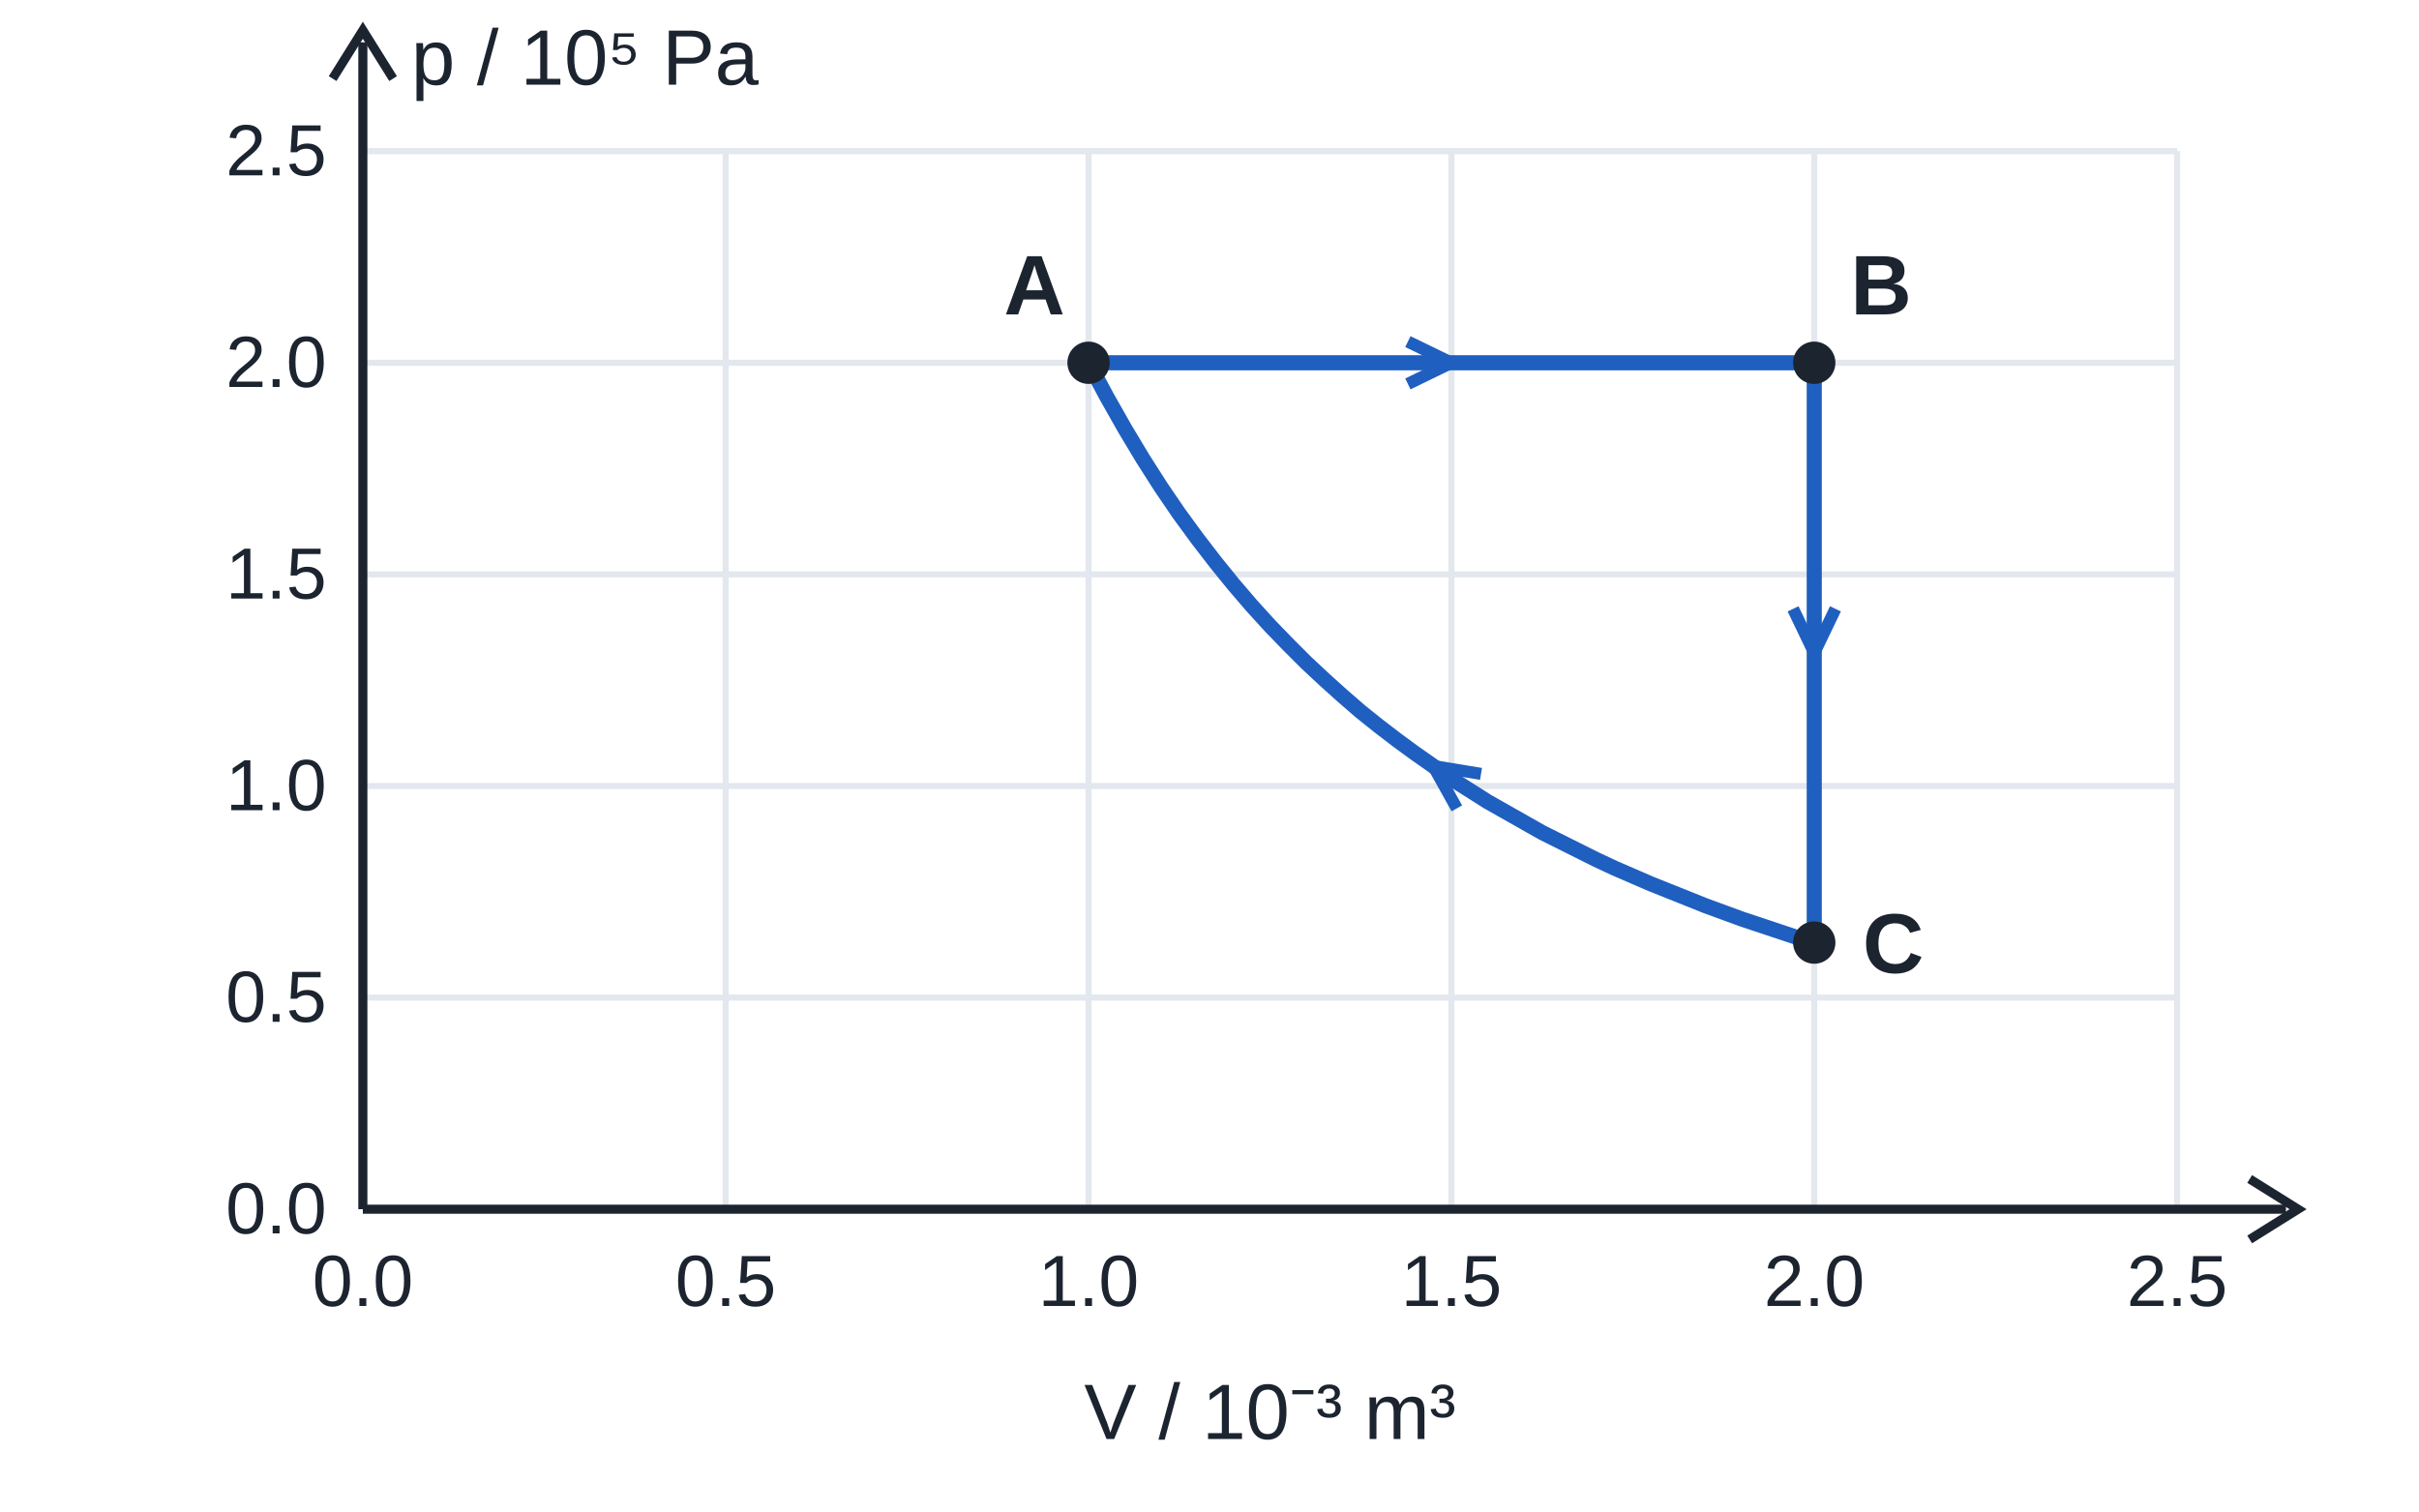
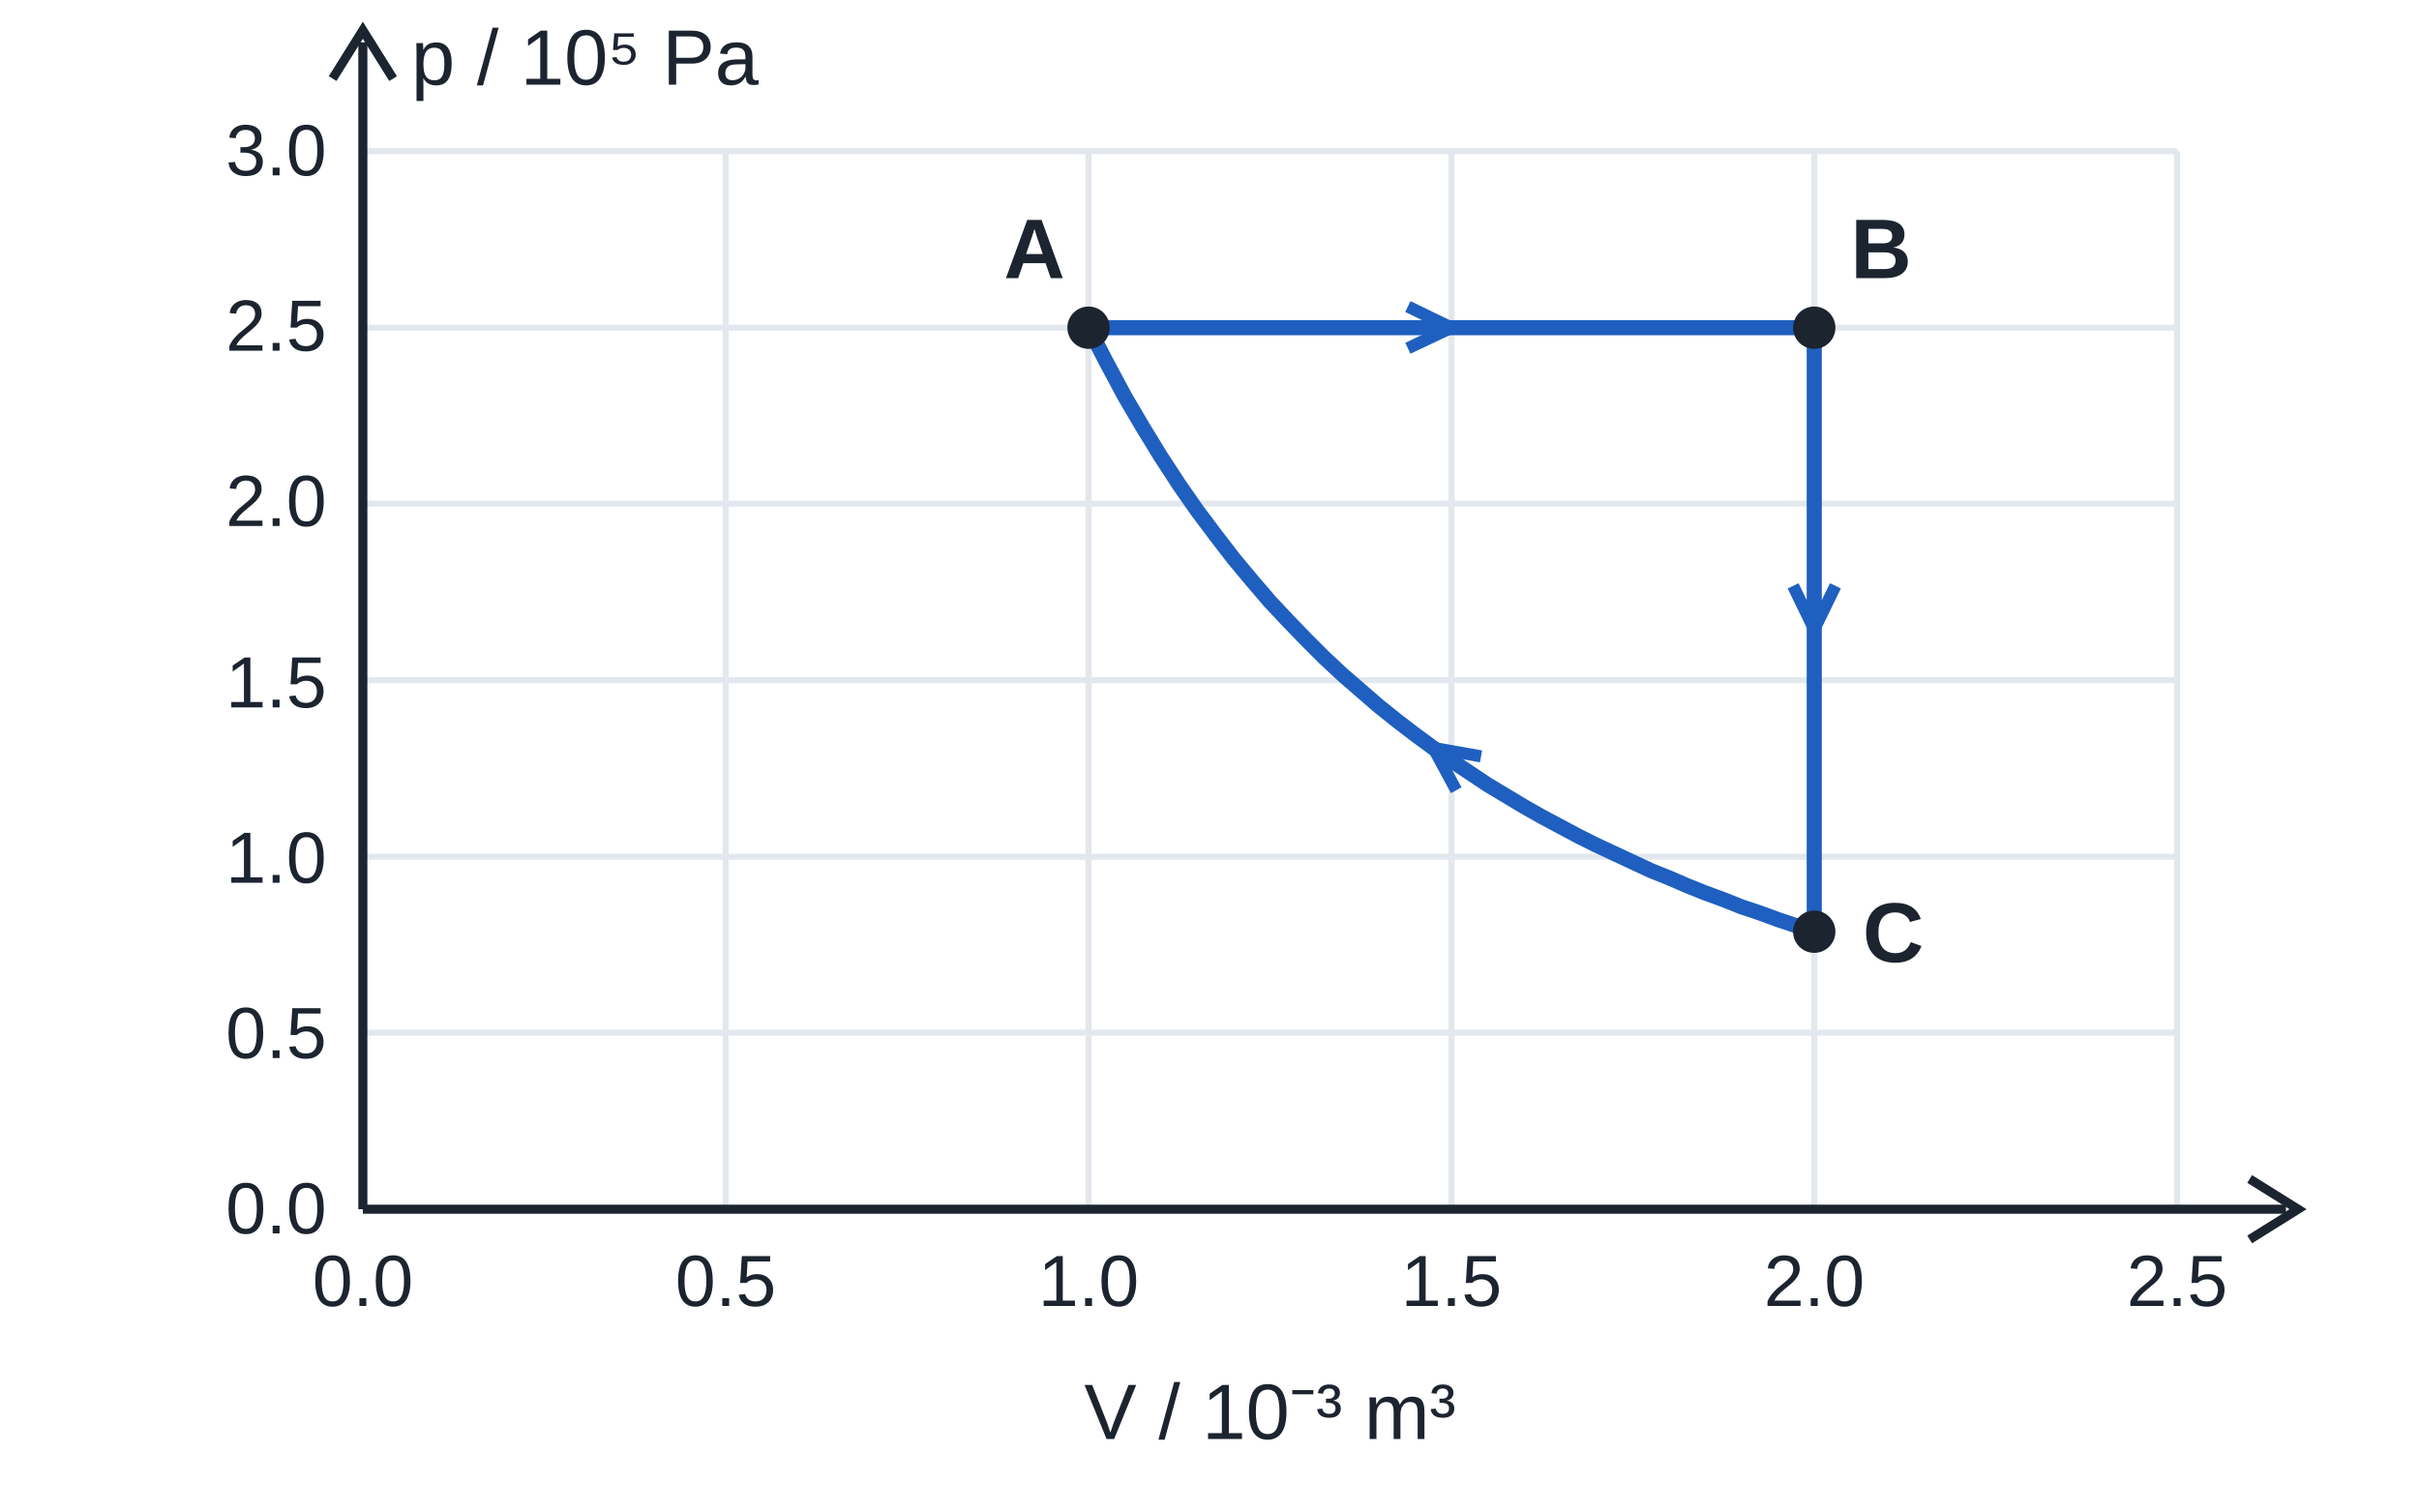
<svg xmlns="http://www.w3.org/2000/svg" viewBox="0 0 400 250" font-family="Arial, sans-serif" fill="#1c2430">
  <g stroke="#e3e7ee" stroke-width="1">
    <line x1="120.0" y1="200.0" x2="120.0" y2="25.0" />
    <line x1="180.0" y1="200.0" x2="180.0" y2="25.0" />
    <line x1="240.0" y1="200.0" x2="240.0" y2="25.0" />
    <line x1="300.0" y1="200.0" x2="300.0" y2="25.0" />
    <line x1="360.0" y1="200.0" x2="360.0" y2="25.0" />
-     <line x1="60.0" y1="165.0" x2="360.0" y2="165.0" />
-     <line x1="60.0" y1="130.0" x2="360.0" y2="130.0" />
-     <line x1="60.0" y1="95.0" x2="360.0" y2="95.0" />
-     <line x1="60.0" y1="60.0" x2="360.0" y2="60.0" />
+     <line x1="60.0" y1="170.8" x2="360.0" y2="170.8" />
+     <line x1="60.0" y1="141.7" x2="360.0" y2="141.7" />
+     <line x1="60.0" y1="112.5" x2="360.0" y2="112.5" />
+     <line x1="60.0" y1="83.3" x2="360.0" y2="83.3" />
+     <line x1="60.0" y1="54.2" x2="360.0" y2="54.2" />
    <line x1="60.0" y1="25.0" x2="360.0" y2="25.0" />
  </g>
  <g stroke="#1c2430" stroke-width="1.5" fill="none">
    <line x1="60.0" y1="200.0" x2="378" y2="200.0" />
    <line x1="60.0" y1="200.0" x2="60.0" y2="7" />
    <path d="M372 195 L380 200 L372 205" />
    <path d="M55 13 L60 5 L65 13" />
  </g>
  <g stroke="#1f5fbf" stroke-width="2.5" fill="none">
-     <line x1="180.0" y1="60.0" x2="300.0" y2="60.0" />
-     <line x1="300.0" y1="60.0" x2="300.0" y2="155.9" />
-     <polyline points="300.0,155.9 297.0,155.0 294.0,154.0 291.0,153.0 288.0,152.0 285.0,150.9 282.0,149.8 279.0,148.6 276.0,147.4 273.0,146.2 270.0,144.9 267.0,143.6 264.0,142.2 261.0,140.7 258.0,139.2 255.0,137.7 252.0,136.0 249.0,134.3 246.0,132.6 243.0,130.7 240.0,128.8 237.0,126.7 234.0,124.6 231.0,122.4 228.0,120.1 225.0,117.7 222.0,115.1 219.0,112.4 216.0,109.6 213.0,106.6 210.0,103.5 207.0,100.2 204.0,96.7 201.0,93.0 198.0,89.1 195.0,85.0 192.0,80.6 189.0,75.9 186.0,70.9 183.0,65.6 180.0,60.0" />
+     <line x1="180.0" y1="54.2" x2="300.0" y2="54.2" />
+     <line x1="300.0" y1="54.2" x2="300.0" y2="154.1" />
+     <polyline points="300.0,154.1 297.0,153.1 294.0,152.1 291.0,151.0 288.0,150.0 285.0,148.8 282.0,147.7 279.0,146.5 276.0,145.2 273.0,144.0 270.0,142.6 267.0,141.2 264.0,139.8 261.0,138.3 258.0,136.7 255.0,135.1 252.0,133.4 249.0,131.6 246.0,129.8 243.0,127.8 240.0,125.8 237.0,123.7 234.0,121.5 231.0,119.2 228.0,116.8 225.0,114.2 222.0,111.6 219.0,108.8 216.0,105.8 213.0,102.7 210.0,99.5 207.0,96.0 204.0,92.4 201.0,88.5 198.0,84.5 195.0,80.2 192.0,75.6 189.0,70.7 186.0,65.6 183.0,60.0 180.0,54.2" />
  </g>
-   <path d="M232.8 63.5 L240.0 60.0 L232.8 56.5" fill="none" stroke="#1f5fbf" stroke-width="2" />
-   <path d="M296.5 100.7 L300.0 108.0 L303.5 100.7" fill="none" stroke="#1f5fbf" stroke-width="2" />
-   <path d="M244.9 128.0 L237.0 126.7 L240.9 133.7" fill="none" stroke="#1f5fbf" stroke-width="2" />
+   <path d="M232.8 50.7 L240.0 54.2 L232.8 57.6" fill="none" stroke="#1f5fbf" stroke-width="2" />
+   <path d="M303.5 96.9 L300.0 104.1 L296.5 96.9" fill="none" stroke="#1f5fbf" stroke-width="2" />
+   <path d="M240.8 130.7 L237.0 123.7 L244.9 125.1" fill="none" stroke="#1f5fbf" stroke-width="2" />
  <g fill="#1c2430">
-     <circle cx="180.0" cy="60.0" r="3.5" />
-     <circle cx="300.0" cy="60.0" r="3.5" />
-     <circle cx="300.0" cy="155.9" r="3.5" />
+     <circle cx="180.0" cy="54.2" r="3.5" />
+     <circle cx="300.0" cy="54.2" r="3.5" />
+     <circle cx="300.0" cy="154.1" r="3.5" />
  </g>
-   <text x="166" y="52" font-size="14" font-weight="bold">A</text>
-   <text x="306" y="52" font-size="14" font-weight="bold">B</text>
-   <text x="308" y="160.9" font-size="14" font-weight="bold">C</text>
+   <text x="166" y="46" font-size="14" font-weight="bold">A</text>
+   <text x="306" y="46" font-size="14" font-weight="bold">B</text>
+   <text x="308" y="159.1" font-size="14" font-weight="bold">C</text>
  <text x="60.0" y="216" font-size="12" text-anchor="middle">0.0</text>
  <text x="120.0" y="216" font-size="12" text-anchor="middle">0.5</text>
  <text x="180.0" y="216" font-size="12" text-anchor="middle">1.0</text>
  <text x="240.0" y="216" font-size="12" text-anchor="middle">1.5</text>
  <text x="300.0" y="216" font-size="12" text-anchor="middle">2.0</text>
  <text x="360.0" y="216" font-size="12" text-anchor="middle">2.5</text>
  <text x="54" y="204" font-size="12" text-anchor="end">0.0</text>
-   <text x="54" y="169" font-size="12" text-anchor="end">0.5</text>
-   <text x="54" y="134" font-size="12" text-anchor="end">1.0</text>
-   <text x="54" y="99" font-size="12" text-anchor="end">1.5</text>
-   <text x="54" y="64" font-size="12" text-anchor="end">2.0</text>
-   <text x="54" y="29" font-size="12" text-anchor="end">2.5</text>
+   <text x="54" y="175" font-size="12" text-anchor="end">0.5</text>
+   <text x="54" y="146" font-size="12" text-anchor="end">1.0</text>
+   <text x="54" y="117" font-size="12" text-anchor="end">1.5</text>
+   <text x="54" y="87" font-size="12" text-anchor="end">2.0</text>
+   <text x="54" y="58" font-size="12" text-anchor="end">2.5</text>
+   <text x="54" y="29" font-size="12" text-anchor="end">3.0</text>
  <text x="210.0" y="238" font-size="13" text-anchor="middle">V / 10⁻³ m³</text>
  <text x="68" y="14" font-size="13">p / 10⁵ Pa</text>
</svg>
